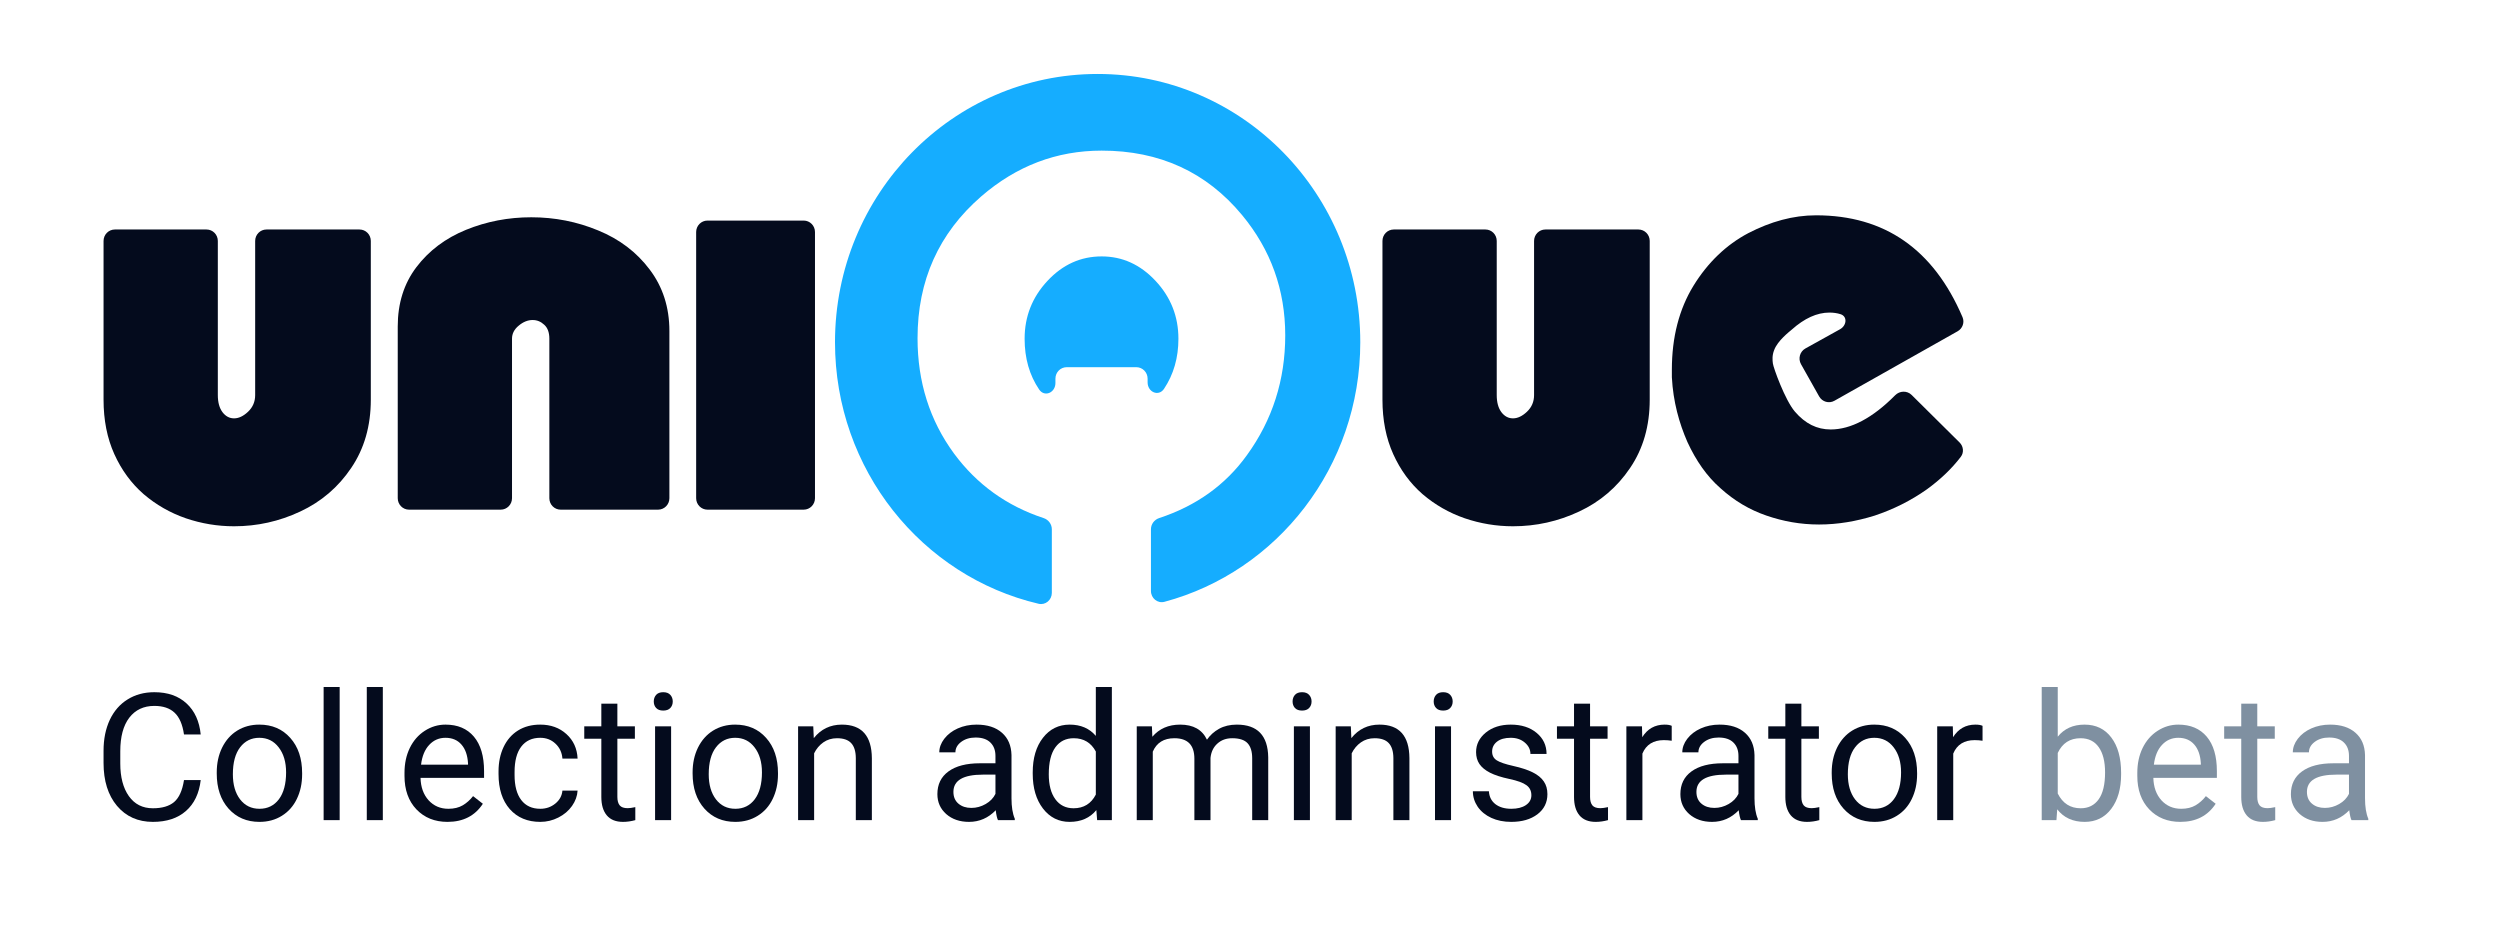
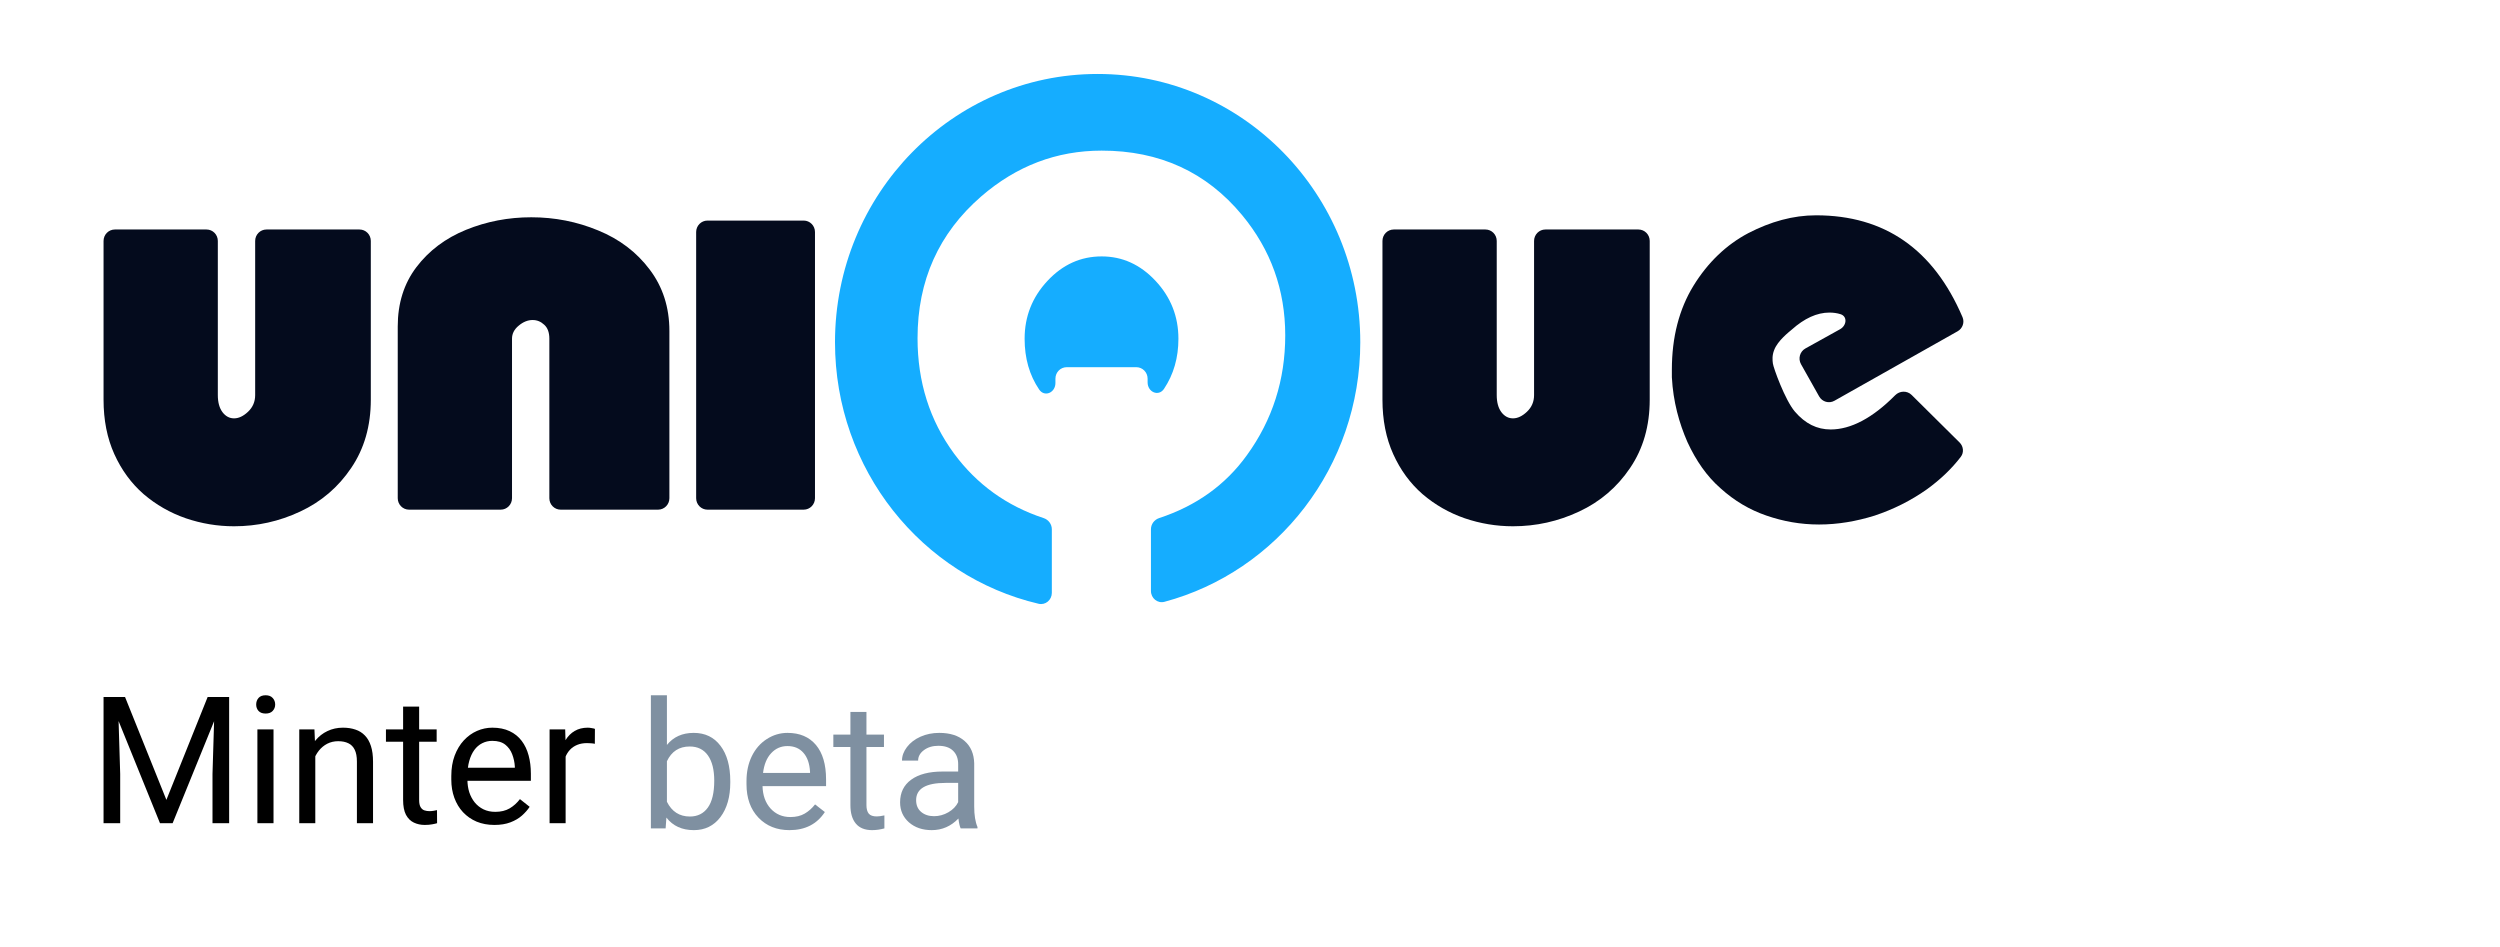
<svg xmlns="http://www.w3.org/2000/svg" width="169" height="64" viewBox="0 0 169 64" fill="none">
-   <path d="M13.568 52.734C13.463 53.637 13.129 54.334 12.566 54.826C12.008 55.315 11.264 55.559 10.334 55.559C9.326 55.559 8.518 55.197 7.908 54.475C7.303 53.752 7 52.785 7 51.574V50.754C7 49.961 7.141 49.264 7.422 48.662C7.707 48.06 8.109 47.6 8.629 47.279C9.148 46.955 9.75 46.793 10.434 46.793C11.34 46.793 12.066 47.047 12.613 47.555C13.16 48.059 13.479 48.758 13.568 49.652H12.438C12.34 48.973 12.127 48.48 11.799 48.176C11.475 47.871 11.02 47.719 10.434 47.719C9.715 47.719 9.15 47.984 8.74 48.516C8.334 49.047 8.131 49.803 8.131 50.783V51.609C8.131 52.535 8.324 53.272 8.711 53.818C9.098 54.365 9.639 54.639 10.334 54.639C10.959 54.639 11.438 54.498 11.77 54.217C12.105 53.932 12.328 53.438 12.438 52.734H13.568Z" fill="#040B1D" />
-   <path d="M14.652 52.213C14.652 51.592 14.773 51.033 15.016 50.537C15.262 50.041 15.602 49.658 16.035 49.389C16.473 49.119 16.971 48.984 17.529 48.984C18.393 48.984 19.09 49.283 19.621 49.881C20.156 50.478 20.424 51.273 20.424 52.266V52.342C20.424 52.959 20.305 53.514 20.066 54.006C19.832 54.494 19.494 54.875 19.053 55.148C18.615 55.422 18.111 55.559 17.541 55.559C16.682 55.559 15.984 55.26 15.449 54.662C14.918 54.065 14.652 53.273 14.652 52.289V52.213ZM15.742 52.342C15.742 53.045 15.904 53.609 16.229 54.035C16.557 54.461 16.994 54.674 17.541 54.674C18.092 54.674 18.529 54.459 18.854 54.029C19.178 53.596 19.34 52.99 19.34 52.213C19.34 51.518 19.174 50.955 18.842 50.525C18.514 50.092 18.076 49.875 17.529 49.875C16.994 49.875 16.562 50.088 16.234 50.514C15.906 50.94 15.742 51.549 15.742 52.342Z" fill="#040B1D" />
-   <path d="M22.961 55.441H21.877V46.441H22.961V55.441Z" fill="#040B1D" />
-   <path d="M25.879 55.441H24.795V46.441H25.879V55.441Z" fill="#040B1D" />
-   <path d="M30.25 55.559C29.391 55.559 28.691 55.277 28.152 54.715C27.613 54.148 27.344 53.393 27.344 52.447V52.248C27.344 51.619 27.463 51.059 27.701 50.566C27.943 50.07 28.279 49.684 28.709 49.406C29.143 49.125 29.611 48.984 30.115 48.984C30.939 48.984 31.58 49.256 32.037 49.799C32.494 50.342 32.723 51.119 32.723 52.131V52.582H28.428C28.443 53.207 28.625 53.713 28.973 54.1C29.324 54.482 29.77 54.674 30.309 54.674C30.691 54.674 31.016 54.596 31.281 54.44C31.547 54.283 31.779 54.076 31.979 53.818L32.641 54.334C32.109 55.15 31.312 55.559 30.25 55.559ZM30.115 49.875C29.678 49.875 29.311 50.035 29.014 50.355C28.717 50.672 28.533 51.117 28.463 51.691H31.639V51.609C31.607 51.059 31.459 50.633 31.193 50.332C30.928 50.027 30.568 49.875 30.115 49.875Z" fill="#040B1D" />
-   <path d="M36.525 54.674C36.912 54.674 37.25 54.557 37.539 54.322C37.828 54.088 37.988 53.795 38.02 53.443H39.045C39.025 53.807 38.9 54.152 38.67 54.48C38.44 54.809 38.131 55.07 37.744 55.266C37.361 55.461 36.955 55.559 36.525 55.559C35.662 55.559 34.975 55.272 34.463 54.697C33.955 54.119 33.701 53.33 33.701 52.33V52.148C33.701 51.531 33.815 50.982 34.041 50.502C34.268 50.022 34.592 49.648 35.014 49.383C35.44 49.117 35.941 48.984 36.52 48.984C37.23 48.984 37.82 49.197 38.289 49.623C38.762 50.049 39.014 50.602 39.045 51.281H38.02C37.988 50.871 37.832 50.535 37.551 50.273C37.273 50.008 36.93 49.875 36.52 49.875C35.969 49.875 35.541 50.074 35.236 50.473C34.935 50.867 34.785 51.44 34.785 52.19V52.395C34.785 53.125 34.935 53.688 35.236 54.082C35.537 54.477 35.967 54.674 36.525 54.674Z" fill="#040B1D" />
-   <path d="M41.734 47.566V49.102H42.918V49.94H41.734V53.871C41.734 54.125 41.787 54.316 41.893 54.445C41.998 54.57 42.178 54.633 42.432 54.633C42.557 54.633 42.728 54.609 42.947 54.562V55.441C42.662 55.52 42.385 55.559 42.115 55.559C41.631 55.559 41.266 55.412 41.02 55.119C40.773 54.826 40.65 54.41 40.65 53.871V49.94H39.496V49.102H40.65V47.566H41.734Z" fill="#040B1D" />
-   <path d="M45.367 55.441H44.283V49.102H45.367V55.441ZM44.195 47.42C44.195 47.244 44.248 47.096 44.353 46.975C44.463 46.853 44.623 46.793 44.834 46.793C45.045 46.793 45.205 46.853 45.315 46.975C45.424 47.096 45.478 47.244 45.478 47.42C45.478 47.596 45.424 47.742 45.315 47.859C45.205 47.977 45.045 48.035 44.834 48.035C44.623 48.035 44.463 47.977 44.353 47.859C44.248 47.742 44.195 47.596 44.195 47.42Z" fill="#040B1D" />
-   <path d="M46.82 52.213C46.82 51.592 46.941 51.033 47.184 50.537C47.43 50.041 47.77 49.658 48.203 49.389C48.641 49.119 49.139 48.984 49.697 48.984C50.56 48.984 51.258 49.283 51.789 49.881C52.324 50.478 52.592 51.273 52.592 52.266V52.342C52.592 52.959 52.473 53.514 52.234 54.006C52 54.494 51.662 54.875 51.221 55.148C50.783 55.422 50.279 55.559 49.709 55.559C48.85 55.559 48.152 55.26 47.617 54.662C47.086 54.065 46.82 53.273 46.82 52.289V52.213ZM47.91 52.342C47.91 53.045 48.072 53.609 48.397 54.035C48.725 54.461 49.162 54.674 49.709 54.674C50.26 54.674 50.697 54.459 51.022 54.029C51.346 53.596 51.508 52.99 51.508 52.213C51.508 51.518 51.342 50.955 51.01 50.525C50.682 50.092 50.244 49.875 49.697 49.875C49.162 49.875 48.73 50.088 48.402 50.514C48.074 50.94 47.91 51.549 47.91 52.342Z" fill="#040B1D" />
-   <path d="M54.977 49.102L55.012 49.898C55.496 49.289 56.129 48.984 56.91 48.984C58.25 48.984 58.926 49.74 58.938 51.252V55.441H57.853V51.246C57.85 50.789 57.744 50.451 57.537 50.232C57.334 50.014 57.016 49.904 56.582 49.904C56.23 49.904 55.922 49.998 55.656 50.185C55.391 50.373 55.184 50.619 55.035 50.924V55.441H53.951V49.102H54.977Z" fill="#040B1D" />
-   <path d="M67.463 55.441C67.4 55.316 67.35 55.094 67.311 54.773C66.807 55.297 66.205 55.559 65.506 55.559C64.881 55.559 64.367 55.383 63.965 55.031C63.566 54.676 63.367 54.227 63.367 53.684C63.367 53.023 63.617 52.512 64.117 52.148C64.621 51.781 65.328 51.598 66.238 51.598H67.293V51.1C67.293 50.721 67.18 50.42 66.953 50.197C66.727 49.971 66.393 49.857 65.951 49.857C65.564 49.857 65.24 49.955 64.978 50.15C64.717 50.346 64.586 50.582 64.586 50.859H63.496C63.496 50.543 63.607 50.238 63.83 49.945C64.057 49.648 64.361 49.414 64.744 49.242C65.131 49.07 65.555 48.984 66.016 48.984C66.746 48.984 67.318 49.168 67.732 49.535C68.147 49.898 68.361 50.4 68.377 51.041V53.959C68.377 54.541 68.451 55.004 68.6 55.348V55.441H67.463ZM65.664 54.615C66.004 54.615 66.326 54.527 66.631 54.352C66.936 54.176 67.156 53.947 67.293 53.666V52.365H66.443C65.115 52.365 64.451 52.754 64.451 53.531C64.451 53.871 64.564 54.137 64.791 54.328C65.018 54.52 65.309 54.615 65.664 54.615Z" fill="#040B1D" />
-   <path d="M69.812 52.219C69.812 51.246 70.043 50.465 70.504 49.875C70.965 49.281 71.568 48.984 72.314 48.984C73.057 48.984 73.644 49.238 74.078 49.746V46.441H75.162V55.441H74.166L74.113 54.762C73.68 55.293 73.076 55.559 72.303 55.559C71.568 55.559 70.969 55.258 70.504 54.656C70.043 54.055 69.812 53.27 69.812 52.301V52.219ZM70.897 52.342C70.897 53.06 71.045 53.623 71.342 54.029C71.639 54.435 72.049 54.639 72.572 54.639C73.26 54.639 73.762 54.33 74.078 53.713V50.801C73.754 50.203 73.256 49.904 72.584 49.904C72.053 49.904 71.639 50.109 71.342 50.52C71.045 50.93 70.897 51.537 70.897 52.342Z" fill="#040B1D" />
-   <path d="M77.869 49.102L77.898 49.805C78.363 49.258 78.99 48.984 79.779 48.984C80.666 48.984 81.269 49.324 81.59 50.004C81.801 49.699 82.074 49.453 82.41 49.266C82.75 49.078 83.15 48.984 83.611 48.984C85.002 48.984 85.709 49.721 85.732 51.193V55.441H84.648V51.258C84.648 50.805 84.545 50.467 84.338 50.244C84.131 50.018 83.783 49.904 83.295 49.904C82.893 49.904 82.559 50.025 82.293 50.268C82.027 50.506 81.873 50.828 81.83 51.234V55.441H80.74V51.287C80.74 50.365 80.289 49.904 79.387 49.904C78.676 49.904 78.189 50.207 77.928 50.812V55.441H76.844V49.102H77.869Z" fill="#040B1D" />
-   <path d="M88.551 55.441H87.467V49.102H88.551V55.441ZM87.379 47.42C87.379 47.244 87.432 47.096 87.537 46.975C87.647 46.853 87.807 46.793 88.018 46.793C88.228 46.793 88.389 46.853 88.498 46.975C88.607 47.096 88.662 47.244 88.662 47.42C88.662 47.596 88.607 47.742 88.498 47.859C88.389 47.977 88.228 48.035 88.018 48.035C87.807 48.035 87.647 47.977 87.537 47.859C87.432 47.742 87.379 47.596 87.379 47.42Z" fill="#040B1D" />
-   <path d="M91.316 49.102L91.352 49.898C91.836 49.289 92.469 48.984 93.25 48.984C94.59 48.984 95.266 49.74 95.277 51.252V55.441H94.193V51.246C94.189 50.789 94.084 50.451 93.877 50.232C93.674 50.014 93.356 49.904 92.922 49.904C92.57 49.904 92.262 49.998 91.996 50.185C91.731 50.373 91.523 50.619 91.375 50.924V55.441H90.291V49.102H91.316Z" fill="#040B1D" />
-   <path d="M98.09 55.441H97.006V49.102H98.09V55.441ZM96.918 47.42C96.918 47.244 96.971 47.096 97.076 46.975C97.186 46.853 97.346 46.793 97.557 46.793C97.768 46.793 97.928 46.853 98.037 46.975C98.147 47.096 98.201 47.244 98.201 47.42C98.201 47.596 98.147 47.742 98.037 47.859C97.928 47.977 97.768 48.035 97.557 48.035C97.346 48.035 97.186 47.977 97.076 47.859C96.971 47.742 96.918 47.596 96.918 47.42Z" fill="#040B1D" />
-   <path d="M103.521 53.76C103.521 53.467 103.41 53.24 103.188 53.08C102.969 52.916 102.584 52.775 102.033 52.658C101.486 52.541 101.051 52.4 100.727 52.236C100.406 52.072 100.168 51.877 100.012 51.65C99.859 51.424 99.783 51.154 99.783 50.842C99.783 50.322 100.002 49.883 100.439 49.523C100.881 49.164 101.443 48.984 102.127 48.984C102.846 48.984 103.428 49.17 103.873 49.541C104.322 49.912 104.547 50.387 104.547 50.965H103.457C103.457 50.668 103.33 50.412 103.076 50.197C102.826 49.982 102.51 49.875 102.127 49.875C101.732 49.875 101.424 49.961 101.201 50.133C100.979 50.305 100.867 50.529 100.867 50.807C100.867 51.068 100.971 51.266 101.178 51.398C101.385 51.531 101.758 51.658 102.297 51.779C102.84 51.9 103.279 52.045 103.615 52.213C103.951 52.381 104.199 52.584 104.359 52.822C104.523 53.057 104.605 53.344 104.605 53.684C104.605 54.25 104.379 54.705 103.926 55.049C103.473 55.389 102.885 55.559 102.162 55.559C101.654 55.559 101.205 55.469 100.814 55.289C100.424 55.109 100.117 54.859 99.894 54.539C99.676 54.215 99.566 53.865 99.566 53.49H100.65C100.67 53.853 100.814 54.143 101.084 54.357C101.357 54.568 101.717 54.674 102.162 54.674C102.572 54.674 102.9 54.592 103.146 54.428C103.396 54.26 103.521 54.037 103.521 53.76Z" fill="#040B1D" />
-   <path d="M107.488 47.566V49.102H108.672V49.94H107.488V53.871C107.488 54.125 107.541 54.316 107.646 54.445C107.752 54.57 107.932 54.633 108.186 54.633C108.311 54.633 108.482 54.609 108.701 54.562V55.441C108.416 55.52 108.139 55.559 107.869 55.559C107.385 55.559 107.02 55.412 106.773 55.119C106.527 54.826 106.404 54.41 106.404 53.871V49.94H105.25V49.102H106.404V47.566H107.488Z" fill="#040B1D" />
-   <path d="M113.008 50.074C112.844 50.047 112.666 50.033 112.475 50.033C111.764 50.033 111.281 50.336 111.027 50.941V55.441H109.943V49.102H110.998L111.016 49.834C111.371 49.268 111.875 48.984 112.527 48.984C112.738 48.984 112.898 49.012 113.008 49.066V50.074Z" fill="#040B1D" />
-   <path d="M117.689 55.441C117.627 55.316 117.576 55.094 117.537 54.773C117.033 55.297 116.432 55.559 115.732 55.559C115.107 55.559 114.594 55.383 114.191 55.031C113.793 54.676 113.594 54.227 113.594 53.684C113.594 53.023 113.844 52.512 114.344 52.148C114.848 51.781 115.555 51.598 116.465 51.598H117.52V51.1C117.52 50.721 117.406 50.42 117.18 50.197C116.953 49.971 116.619 49.857 116.178 49.857C115.791 49.857 115.467 49.955 115.205 50.15C114.943 50.346 114.812 50.582 114.812 50.859H113.723C113.723 50.543 113.834 50.238 114.057 49.945C114.283 49.648 114.588 49.414 114.971 49.242C115.357 49.07 115.781 48.984 116.242 48.984C116.973 48.984 117.545 49.168 117.959 49.535C118.373 49.898 118.588 50.4 118.604 51.041V53.959C118.604 54.541 118.678 55.004 118.826 55.348V55.441H117.689ZM115.891 54.615C116.23 54.615 116.553 54.527 116.857 54.352C117.162 54.176 117.383 53.947 117.52 53.666V52.365H116.67C115.342 52.365 114.678 52.754 114.678 53.531C114.678 53.871 114.791 54.137 115.018 54.328C115.244 54.52 115.535 54.615 115.891 54.615Z" fill="#040B1D" />
-   <path d="M121.773 47.566V49.102H122.957V49.94H121.773V53.871C121.773 54.125 121.826 54.316 121.932 54.445C122.037 54.57 122.217 54.633 122.471 54.633C122.596 54.633 122.768 54.609 122.986 54.562V55.441C122.701 55.52 122.424 55.559 122.154 55.559C121.67 55.559 121.305 55.412 121.059 55.119C120.812 54.826 120.689 54.41 120.689 53.871V49.94H119.535V49.102H120.689V47.566H121.773Z" fill="#040B1D" />
-   <path d="M123.824 52.213C123.824 51.592 123.945 51.033 124.188 50.537C124.434 50.041 124.773 49.658 125.207 49.389C125.645 49.119 126.143 48.984 126.701 48.984C127.564 48.984 128.262 49.283 128.793 49.881C129.328 50.478 129.596 51.273 129.596 52.266V52.342C129.596 52.959 129.477 53.514 129.238 54.006C129.004 54.494 128.666 54.875 128.225 55.148C127.787 55.422 127.283 55.559 126.713 55.559C125.854 55.559 125.156 55.26 124.621 54.662C124.09 54.065 123.824 53.273 123.824 52.289V52.213ZM124.914 52.342C124.914 53.045 125.076 53.609 125.4 54.035C125.729 54.461 126.166 54.674 126.713 54.674C127.264 54.674 127.701 54.459 128.025 54.029C128.35 53.596 128.512 52.99 128.512 52.213C128.512 51.518 128.346 50.955 128.014 50.525C127.686 50.092 127.248 49.875 126.701 49.875C126.166 49.875 125.734 50.088 125.406 50.514C125.078 50.94 124.914 51.549 124.914 52.342Z" fill="#040B1D" />
-   <path d="M134.02 50.074C133.855 50.047 133.678 50.033 133.486 50.033C132.775 50.033 132.293 50.336 132.039 50.941V55.441H130.955V49.102H132.01L132.027 49.834C132.383 49.268 132.887 48.984 133.539 48.984C133.75 48.984 133.91 49.012 134.02 49.066V50.074Z" fill="#040B1D" />
-   <path d="M143.387 52.342C143.387 53.31 143.164 54.09 142.719 54.68C142.273 55.266 141.676 55.559 140.926 55.559C140.125 55.559 139.506 55.275 139.068 54.709L139.016 55.441H138.02V46.441H139.104V49.799C139.541 49.256 140.145 48.984 140.914 48.984C141.684 48.984 142.287 49.275 142.725 49.857C143.166 50.44 143.387 51.236 143.387 52.248V52.342ZM142.303 52.219C142.303 51.48 142.16 50.91 141.875 50.508C141.59 50.105 141.18 49.904 140.645 49.904C139.93 49.904 139.416 50.236 139.104 50.9V53.643C139.436 54.307 139.953 54.639 140.656 54.639C141.176 54.639 141.58 54.438 141.869 54.035C142.158 53.633 142.303 53.027 142.303 52.219Z" fill="#7F90A1" />
-   <path d="M147.389 55.559C146.529 55.559 145.83 55.277 145.291 54.715C144.752 54.148 144.482 53.393 144.482 52.447V52.248C144.482 51.619 144.602 51.059 144.84 50.566C145.082 50.07 145.418 49.684 145.848 49.406C146.281 49.125 146.75 48.984 147.254 48.984C148.078 48.984 148.719 49.256 149.176 49.799C149.633 50.342 149.861 51.119 149.861 52.131V52.582H145.566C145.582 53.207 145.764 53.713 146.111 54.1C146.463 54.482 146.908 54.674 147.447 54.674C147.83 54.674 148.154 54.596 148.42 54.44C148.686 54.283 148.918 54.076 149.117 53.818L149.779 54.334C149.248 55.15 148.451 55.559 147.389 55.559ZM147.254 49.875C146.816 49.875 146.449 50.035 146.152 50.355C145.855 50.672 145.672 51.117 145.602 51.691H148.777V51.609C148.746 51.059 148.598 50.633 148.332 50.332C148.066 50.027 147.707 49.875 147.254 49.875Z" fill="#7F90A1" />
-   <path d="M152.592 47.566V49.102H153.775V49.94H152.592V53.871C152.592 54.125 152.645 54.316 152.75 54.445C152.855 54.57 153.035 54.633 153.289 54.633C153.414 54.633 153.586 54.609 153.805 54.562V55.441C153.52 55.52 153.242 55.559 152.973 55.559C152.488 55.559 152.123 55.412 151.877 55.119C151.631 54.826 151.508 54.41 151.508 53.871V49.94H150.354V49.102H151.508V47.566H152.592Z" fill="#7F90A1" />
-   <path d="M158.961 55.441C158.898 55.316 158.848 55.094 158.809 54.773C158.305 55.297 157.703 55.559 157.004 55.559C156.379 55.559 155.865 55.383 155.463 55.031C155.064 54.676 154.865 54.227 154.865 53.684C154.865 53.023 155.115 52.512 155.615 52.148C156.119 51.781 156.826 51.598 157.736 51.598H158.791V51.1C158.791 50.721 158.678 50.42 158.451 50.197C158.225 49.971 157.891 49.857 157.449 49.857C157.062 49.857 156.738 49.955 156.477 50.15C156.215 50.346 156.084 50.582 156.084 50.859H154.994C154.994 50.543 155.105 50.238 155.328 49.945C155.555 49.648 155.859 49.414 156.242 49.242C156.629 49.07 157.053 48.984 157.514 48.984C158.244 48.984 158.816 49.168 159.23 49.535C159.645 49.898 159.859 50.4 159.875 51.041V53.959C159.875 54.541 159.949 55.004 160.098 55.348V55.441H158.961ZM157.162 54.615C157.502 54.615 157.824 54.527 158.129 54.352C158.434 54.176 158.654 53.947 158.791 53.666V52.365H157.941C156.613 52.365 155.949 52.754 155.949 53.531C155.949 53.871 156.062 54.137 156.289 54.328C156.516 54.52 156.807 54.615 157.162 54.615Z" fill="#7F90A1" />
+   <path d="M7.357 47.117H8.453L11.248 54.072L14.037 47.117H15.139L11.67 55.648H10.815L7.357 47.117ZM7 47.117H7.967L8.125 52.32V55.648H7V47.117ZM14.523 47.117H15.49V55.648H14.365V52.32L14.523 47.117Z" fill="black" />
+   <path d="M18.49 49.309V55.648H17.4V49.309H18.49ZM17.318 47.627C17.318 47.451 17.371 47.303 17.477 47.182C17.586 47.06 17.746 47 17.957 47C18.164 47 18.322 47.06 18.432 47.182C18.545 47.303 18.602 47.451 18.602 47.627C18.602 47.795 18.545 47.94 18.432 48.06C18.322 48.178 18.164 48.236 17.957 48.236C17.746 48.236 17.586 48.178 17.477 48.06C17.371 47.94 17.318 47.795 17.318 47.627Z" fill="black" />
+   <path d="M21.314 50.662V55.648H20.23V49.309H21.256L21.314 50.662ZM21.057 52.238L20.605 52.221C20.609 51.787 20.674 51.387 20.799 51.02C20.924 50.648 21.1 50.326 21.326 50.053C21.553 49.779 21.822 49.568 22.135 49.42C22.451 49.268 22.801 49.191 23.184 49.191C23.496 49.191 23.777 49.234 24.027 49.32C24.277 49.402 24.49 49.535 24.666 49.719C24.846 49.902 24.982 50.141 25.076 50.434C25.17 50.723 25.217 51.076 25.217 51.494V55.648H24.127V51.482C24.127 51.15 24.078 50.885 23.98 50.685C23.883 50.482 23.74 50.336 23.553 50.246C23.365 50.152 23.135 50.105 22.861 50.105C22.592 50.105 22.346 50.162 22.123 50.275C21.904 50.389 21.715 50.545 21.555 50.744C21.398 50.943 21.275 51.172 21.186 51.43C21.1 51.684 21.057 51.953 21.057 52.238Z" fill="black" />
+   <path d="M29.518 49.309V50.141H26.09V49.309H29.518ZM27.25 47.768H28.334V54.078C28.334 54.293 28.367 54.455 28.434 54.565C28.5 54.674 28.586 54.746 28.691 54.781C28.797 54.816 28.91 54.834 29.031 54.834C29.121 54.834 29.215 54.826 29.312 54.81C29.414 54.791 29.49 54.775 29.541 54.764L29.547 55.648C29.461 55.676 29.348 55.701 29.207 55.725C29.07 55.752 28.904 55.766 28.709 55.766C28.443 55.766 28.199 55.713 27.977 55.607C27.754 55.502 27.576 55.326 27.443 55.08C27.314 54.83 27.25 54.494 27.25 54.072V47.768Z" fill="black" />
+   <path d="M33.42 55.766C32.978 55.766 32.578 55.691 32.219 55.543C31.863 55.391 31.557 55.178 31.299 54.904C31.045 54.631 30.85 54.307 30.713 53.932C30.576 53.557 30.508 53.147 30.508 52.701V52.455C30.508 51.94 30.584 51.48 30.736 51.078C30.889 50.672 31.096 50.328 31.357 50.047C31.619 49.766 31.916 49.553 32.248 49.408C32.58 49.264 32.924 49.191 33.279 49.191C33.732 49.191 34.123 49.27 34.451 49.426C34.783 49.582 35.055 49.801 35.266 50.082C35.477 50.359 35.633 50.688 35.734 51.066C35.836 51.441 35.887 51.852 35.887 52.297V52.783H31.152V51.898H34.803V51.816C34.787 51.535 34.728 51.262 34.627 50.996C34.529 50.73 34.373 50.512 34.158 50.34C33.943 50.168 33.65 50.082 33.279 50.082C33.033 50.082 32.807 50.135 32.6 50.24C32.393 50.342 32.215 50.494 32.066 50.697C31.918 50.9 31.803 51.148 31.721 51.441C31.639 51.734 31.598 52.072 31.598 52.455V52.701C31.598 53.002 31.639 53.285 31.721 53.551C31.807 53.812 31.93 54.043 32.09 54.242C32.254 54.441 32.451 54.598 32.682 54.711C32.916 54.824 33.182 54.881 33.478 54.881C33.861 54.881 34.185 54.803 34.451 54.647C34.717 54.49 34.949 54.281 35.148 54.02L35.805 54.541C35.668 54.748 35.494 54.945 35.283 55.133C35.072 55.32 34.812 55.473 34.504 55.59C34.199 55.707 33.838 55.766 33.42 55.766Z" fill="black" />
+   <path d="M38.236 50.305V55.648H37.152V49.309H38.207L38.236 50.305ZM40.217 49.273L40.211 50.281C40.121 50.262 40.035 50.25 39.953 50.246C39.875 50.238 39.785 50.234 39.684 50.234C39.434 50.234 39.213 50.273 39.022 50.352C38.83 50.43 38.668 50.539 38.535 50.68C38.402 50.82 38.297 50.988 38.219 51.184C38.145 51.375 38.096 51.586 38.072 51.816L37.768 51.992C37.768 51.609 37.805 51.25 37.879 50.914C37.957 50.578 38.076 50.281 38.236 50.023C38.397 49.762 38.6 49.559 38.846 49.414C39.096 49.266 39.393 49.191 39.736 49.191C39.815 49.191 39.904 49.201 40.006 49.221C40.107 49.236 40.178 49.254 40.217 49.273Z" fill="black" />
+   <path d="M49.367 52.9C49.367 53.869 49.145 54.648 48.699 55.238C48.254 55.824 47.656 56.117 46.906 56.117C46.105 56.117 45.486 55.834 45.049 55.268L44.996 56H44V47H45.084V50.357C45.522 49.815 46.125 49.543 46.895 49.543C47.664 49.543 48.268 49.834 48.705 50.416C49.147 50.998 49.367 51.795 49.367 52.807V52.9ZM48.283 52.777C48.283 52.039 48.141 51.469 47.855 51.066C47.57 50.664 47.16 50.463 46.625 50.463C45.91 50.463 45.397 50.795 45.084 51.459V54.201C45.416 54.865 45.934 55.197 46.637 55.197C47.156 55.197 47.56 54.996 47.85 54.594C48.139 54.191 48.283 53.586 48.283 52.777Z" fill="#7F90A1" />
+   <path d="M53.369 56.117C52.51 56.117 51.81 55.836 51.272 55.273C50.732 54.707 50.463 53.951 50.463 53.006V52.807C50.463 52.178 50.582 51.617 50.82 51.125C51.062 50.629 51.398 50.242 51.828 49.965C52.262 49.684 52.73 49.543 53.234 49.543C54.059 49.543 54.699 49.815 55.156 50.357C55.613 50.9 55.842 51.678 55.842 52.69V53.141H51.547C51.562 53.766 51.744 54.272 52.092 54.658C52.443 55.041 52.889 55.232 53.428 55.232C53.81 55.232 54.135 55.154 54.4 54.998C54.666 54.842 54.898 54.635 55.098 54.377L55.76 54.893C55.228 55.709 54.432 56.117 53.369 56.117ZM53.234 50.434C52.797 50.434 52.43 50.594 52.133 50.914C51.836 51.23 51.652 51.676 51.582 52.25H54.758V52.168C54.727 51.617 54.578 51.191 54.312 50.891C54.047 50.586 53.688 50.434 53.234 50.434Z" fill="#7F90A1" />
+   <path d="M58.572 48.125V49.66H59.756V50.498H58.572V54.43C58.572 54.684 58.625 54.875 58.73 55.004C58.836 55.129 59.016 55.191 59.27 55.191C59.395 55.191 59.566 55.168 59.785 55.121V56C59.5 56.078 59.223 56.117 58.953 56.117C58.469 56.117 58.103 55.971 57.857 55.678C57.611 55.385 57.488 54.969 57.488 54.43V50.498H56.334V49.66H57.488V48.125H58.572Z" fill="#7F90A1" />
+   <path d="M64.941 56C64.879 55.875 64.828 55.652 64.789 55.332C64.285 55.855 63.684 56.117 62.984 56.117C62.359 56.117 61.846 55.941 61.443 55.59C61.045 55.234 60.846 54.785 60.846 54.242C60.846 53.582 61.096 53.07 61.596 52.707C62.1 52.34 62.807 52.156 63.717 52.156H64.772V51.658C64.772 51.279 64.658 50.978 64.432 50.756C64.205 50.529 63.871 50.416 63.43 50.416C63.043 50.416 62.719 50.514 62.457 50.709C62.195 50.904 62.065 51.141 62.065 51.418H60.975C60.975 51.102 61.086 50.797 61.309 50.504C61.535 50.207 61.84 49.973 62.223 49.801C62.609 49.629 63.033 49.543 63.494 49.543C64.225 49.543 64.797 49.727 65.211 50.094C65.625 50.457 65.84 50.959 65.856 51.6V54.518C65.856 55.1 65.93 55.562 66.078 55.906V56H64.941ZM63.143 55.174C63.482 55.174 63.805 55.086 64.109 54.91C64.414 54.734 64.635 54.506 64.772 54.225V52.924H63.922C62.594 52.924 61.93 53.312 61.93 54.09C61.93 54.43 62.043 54.695 62.27 54.887C62.496 55.078 62.787 55.174 63.143 55.174Z" fill="#7F90A1" />
  <path fill-rule="evenodd" clip-rule="evenodd" d="M77.804 39.949C77.804 40.44 78.249 40.808 78.718 40.682C86.335 38.641 91.955 31.56 91.955 23.137C91.955 13.12 84.006 5 74.2 5C64.394 5 56.446 13.12 56.446 23.137C56.446 31.753 62.326 38.966 70.211 40.815C70.674 40.924 71.104 40.558 71.104 40.077V35.78C71.104 35.432 70.875 35.13 70.549 35.023C68.052 34.201 66.033 32.745 64.49 30.657C62.847 28.415 62.026 25.818 62.026 22.865C62.026 18.964 63.46 15.768 66.33 13.277C68.714 11.214 71.428 10.182 74.471 10.182C78.394 10.182 81.559 11.635 83.966 14.54C85.91 16.888 86.882 19.598 86.882 22.67C86.882 25.682 86.02 28.38 84.296 30.763C82.85 32.776 80.87 34.196 78.357 35.023C78.032 35.13 77.804 35.432 77.804 35.779V39.949ZM77.578 25.596C77.578 25.169 77.236 24.822 76.814 24.822H72.11C71.689 24.822 71.347 25.169 71.347 25.596V25.89C71.347 26.546 70.612 26.871 70.246 26.33C69.591 25.363 69.264 24.22 69.264 22.901C69.264 21.395 69.779 20.09 70.809 18.987C71.838 17.884 73.059 17.333 74.471 17.333C75.871 17.333 77.086 17.884 78.116 18.987C79.146 20.09 79.661 21.395 79.661 22.901C79.661 24.18 79.338 25.307 78.69 26.282C78.325 26.833 77.578 26.511 77.578 25.847V25.596Z" fill="#15ADFF" />
  <path d="M7 16.288C7 15.861 7.342 15.514 7.764 15.514H13.962C14.383 15.514 14.725 15.861 14.725 16.288V26.711C14.725 27.199 14.831 27.584 15.043 27.867C15.255 28.143 15.515 28.281 15.823 28.281C16.138 28.281 16.452 28.132 16.767 27.835C17.088 27.531 17.249 27.157 17.249 26.711V16.288C17.249 15.861 17.591 15.514 18.013 15.514H24.303C24.725 15.514 25.067 15.861 25.067 16.288V27.019C25.067 28.793 24.625 30.331 23.743 31.631C22.868 32.932 21.719 33.915 20.296 34.579C18.88 35.244 17.389 35.576 15.823 35.576C14.708 35.576 13.621 35.396 12.56 35.035C11.5 34.667 10.55 34.123 9.708 33.402C8.874 32.674 8.214 31.773 7.728 30.698C7.243 29.624 7 28.397 7 27.019V16.288Z" fill="#040B1D" />
  <path d="M27.65 34.453C27.228 34.453 26.887 34.106 26.887 33.679V22.068C26.887 20.506 27.307 19.17 28.148 18.06C28.997 16.943 30.115 16.102 31.503 15.536C32.892 14.971 34.362 14.688 35.915 14.688C37.501 14.688 39.01 14.985 40.439 15.579C41.875 16.165 43.035 17.046 43.917 18.219C44.806 19.392 45.251 20.778 45.251 22.376V33.679C45.251 34.106 44.909 34.453 44.487 34.453H37.899C37.477 34.453 37.136 34.106 37.136 33.679V22.895C37.136 22.471 37.019 22.156 36.787 21.951C36.561 21.739 36.301 21.633 36.007 21.633C35.679 21.633 35.364 21.761 35.063 22.015C34.762 22.262 34.612 22.556 34.612 22.895V33.679C34.612 34.106 34.27 34.453 33.848 34.453H27.65Z" fill="#040B1D" />
  <path d="M47.824 34.453C47.402 34.453 47.06 34.106 47.06 33.679V15.685C47.06 15.257 47.402 14.911 47.824 14.911H54.33C54.751 14.911 55.093 15.257 55.093 15.685V33.679C55.093 34.106 54.751 34.453 54.33 34.453H47.824Z" fill="#040B1D" />
  <path d="M93.454 16.288C93.454 15.861 93.796 15.514 94.218 15.514H100.416C100.837 15.514 101.179 15.861 101.179 16.288V26.711C101.179 27.199 101.285 27.584 101.497 27.867C101.709 28.143 101.969 28.281 102.277 28.281C102.592 28.281 102.906 28.132 103.221 27.835C103.542 27.531 103.703 27.157 103.703 26.711V16.288C103.703 15.861 104.045 15.514 104.467 15.514H110.757C111.179 15.514 111.521 15.861 111.521 16.288V27.019C111.521 28.793 111.079 30.331 110.197 31.631C109.322 32.932 108.173 33.915 106.75 34.579C105.334 35.244 103.843 35.576 102.277 35.576C101.162 35.576 100.075 35.396 99.014 35.035C97.954 34.667 97.004 34.123 96.162 33.402C95.328 32.674 94.668 31.773 94.182 30.698C93.697 29.624 93.454 28.397 93.454 27.019V16.288Z" fill="#040B1D" />
  <path d="M132.666 21.439C132.818 21.794 132.671 22.205 132.337 22.393L124.008 27.091C123.643 27.298 123.181 27.167 122.974 26.798L121.748 24.619C121.537 24.243 121.671 23.765 122.045 23.557L124.39 22.255C124.833 22.008 124.904 21.391 124.42 21.239C124.188 21.166 123.936 21.13 123.669 21.13C122.823 21.13 121.977 21.522 121.13 22.276C120.955 22.427 120.167 23.03 119.934 23.663C119.788 24.026 119.817 24.357 119.846 24.568C119.875 24.84 120.663 27.042 121.335 27.826C122.035 28.64 122.823 29.032 123.757 29.032C125.113 29.032 126.585 28.262 128.112 26.72C128.419 26.41 128.917 26.392 129.227 26.699L132.468 29.912C132.73 30.171 132.776 30.586 132.551 30.88C131.931 31.694 131.157 32.425 130.264 33.074C129.155 33.858 127.988 34.431 126.733 34.853C125.478 35.245 124.224 35.457 122.969 35.457C121.714 35.457 120.547 35.245 119.409 34.853C118.27 34.461 117.249 33.858 116.315 33.014C115.381 32.199 114.652 31.143 114.068 29.877C113.514 28.61 113.105 27.162 113.018 25.503C113.018 25.413 113.018 25.383 113.018 25.232C113.018 25.081 113.018 24.991 113.018 24.991C113.018 22.789 113.514 20.889 114.477 19.32C115.44 17.752 116.695 16.546 118.183 15.761C119.7 14.977 121.218 14.555 122.764 14.555C127.402 14.555 130.703 16.85 132.666 21.439Z" fill="#040B1D" />
</svg>
